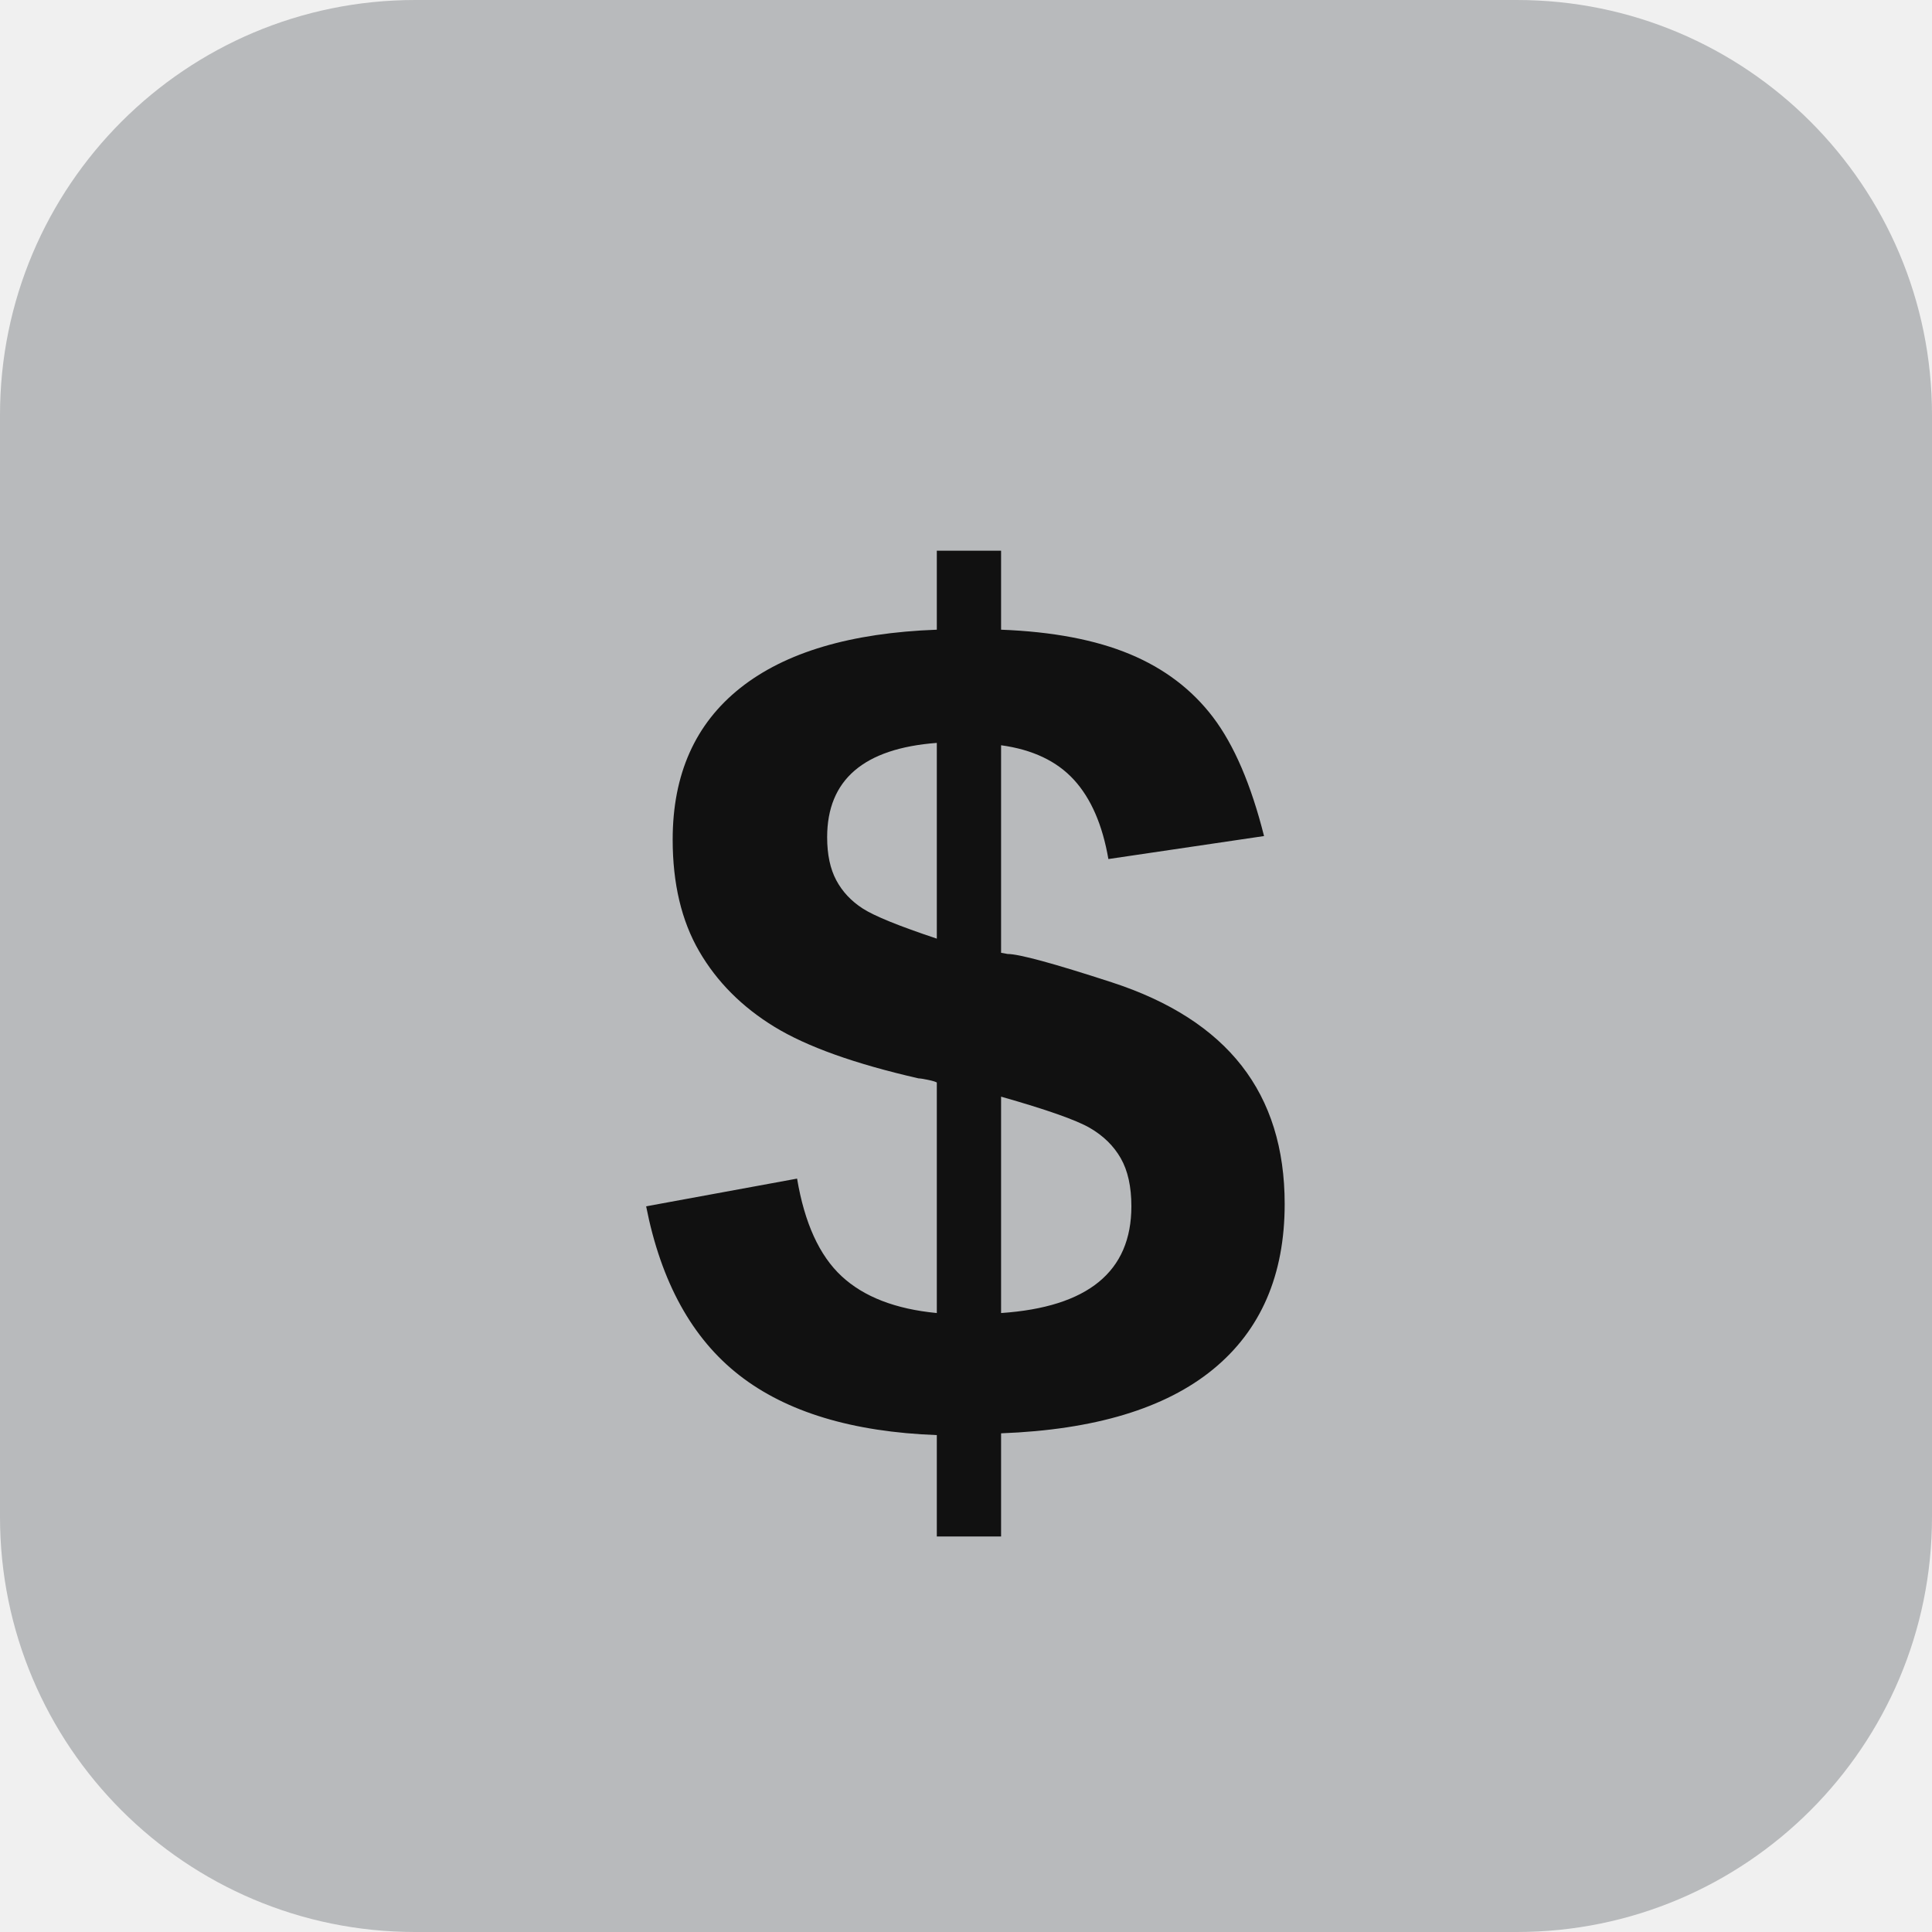
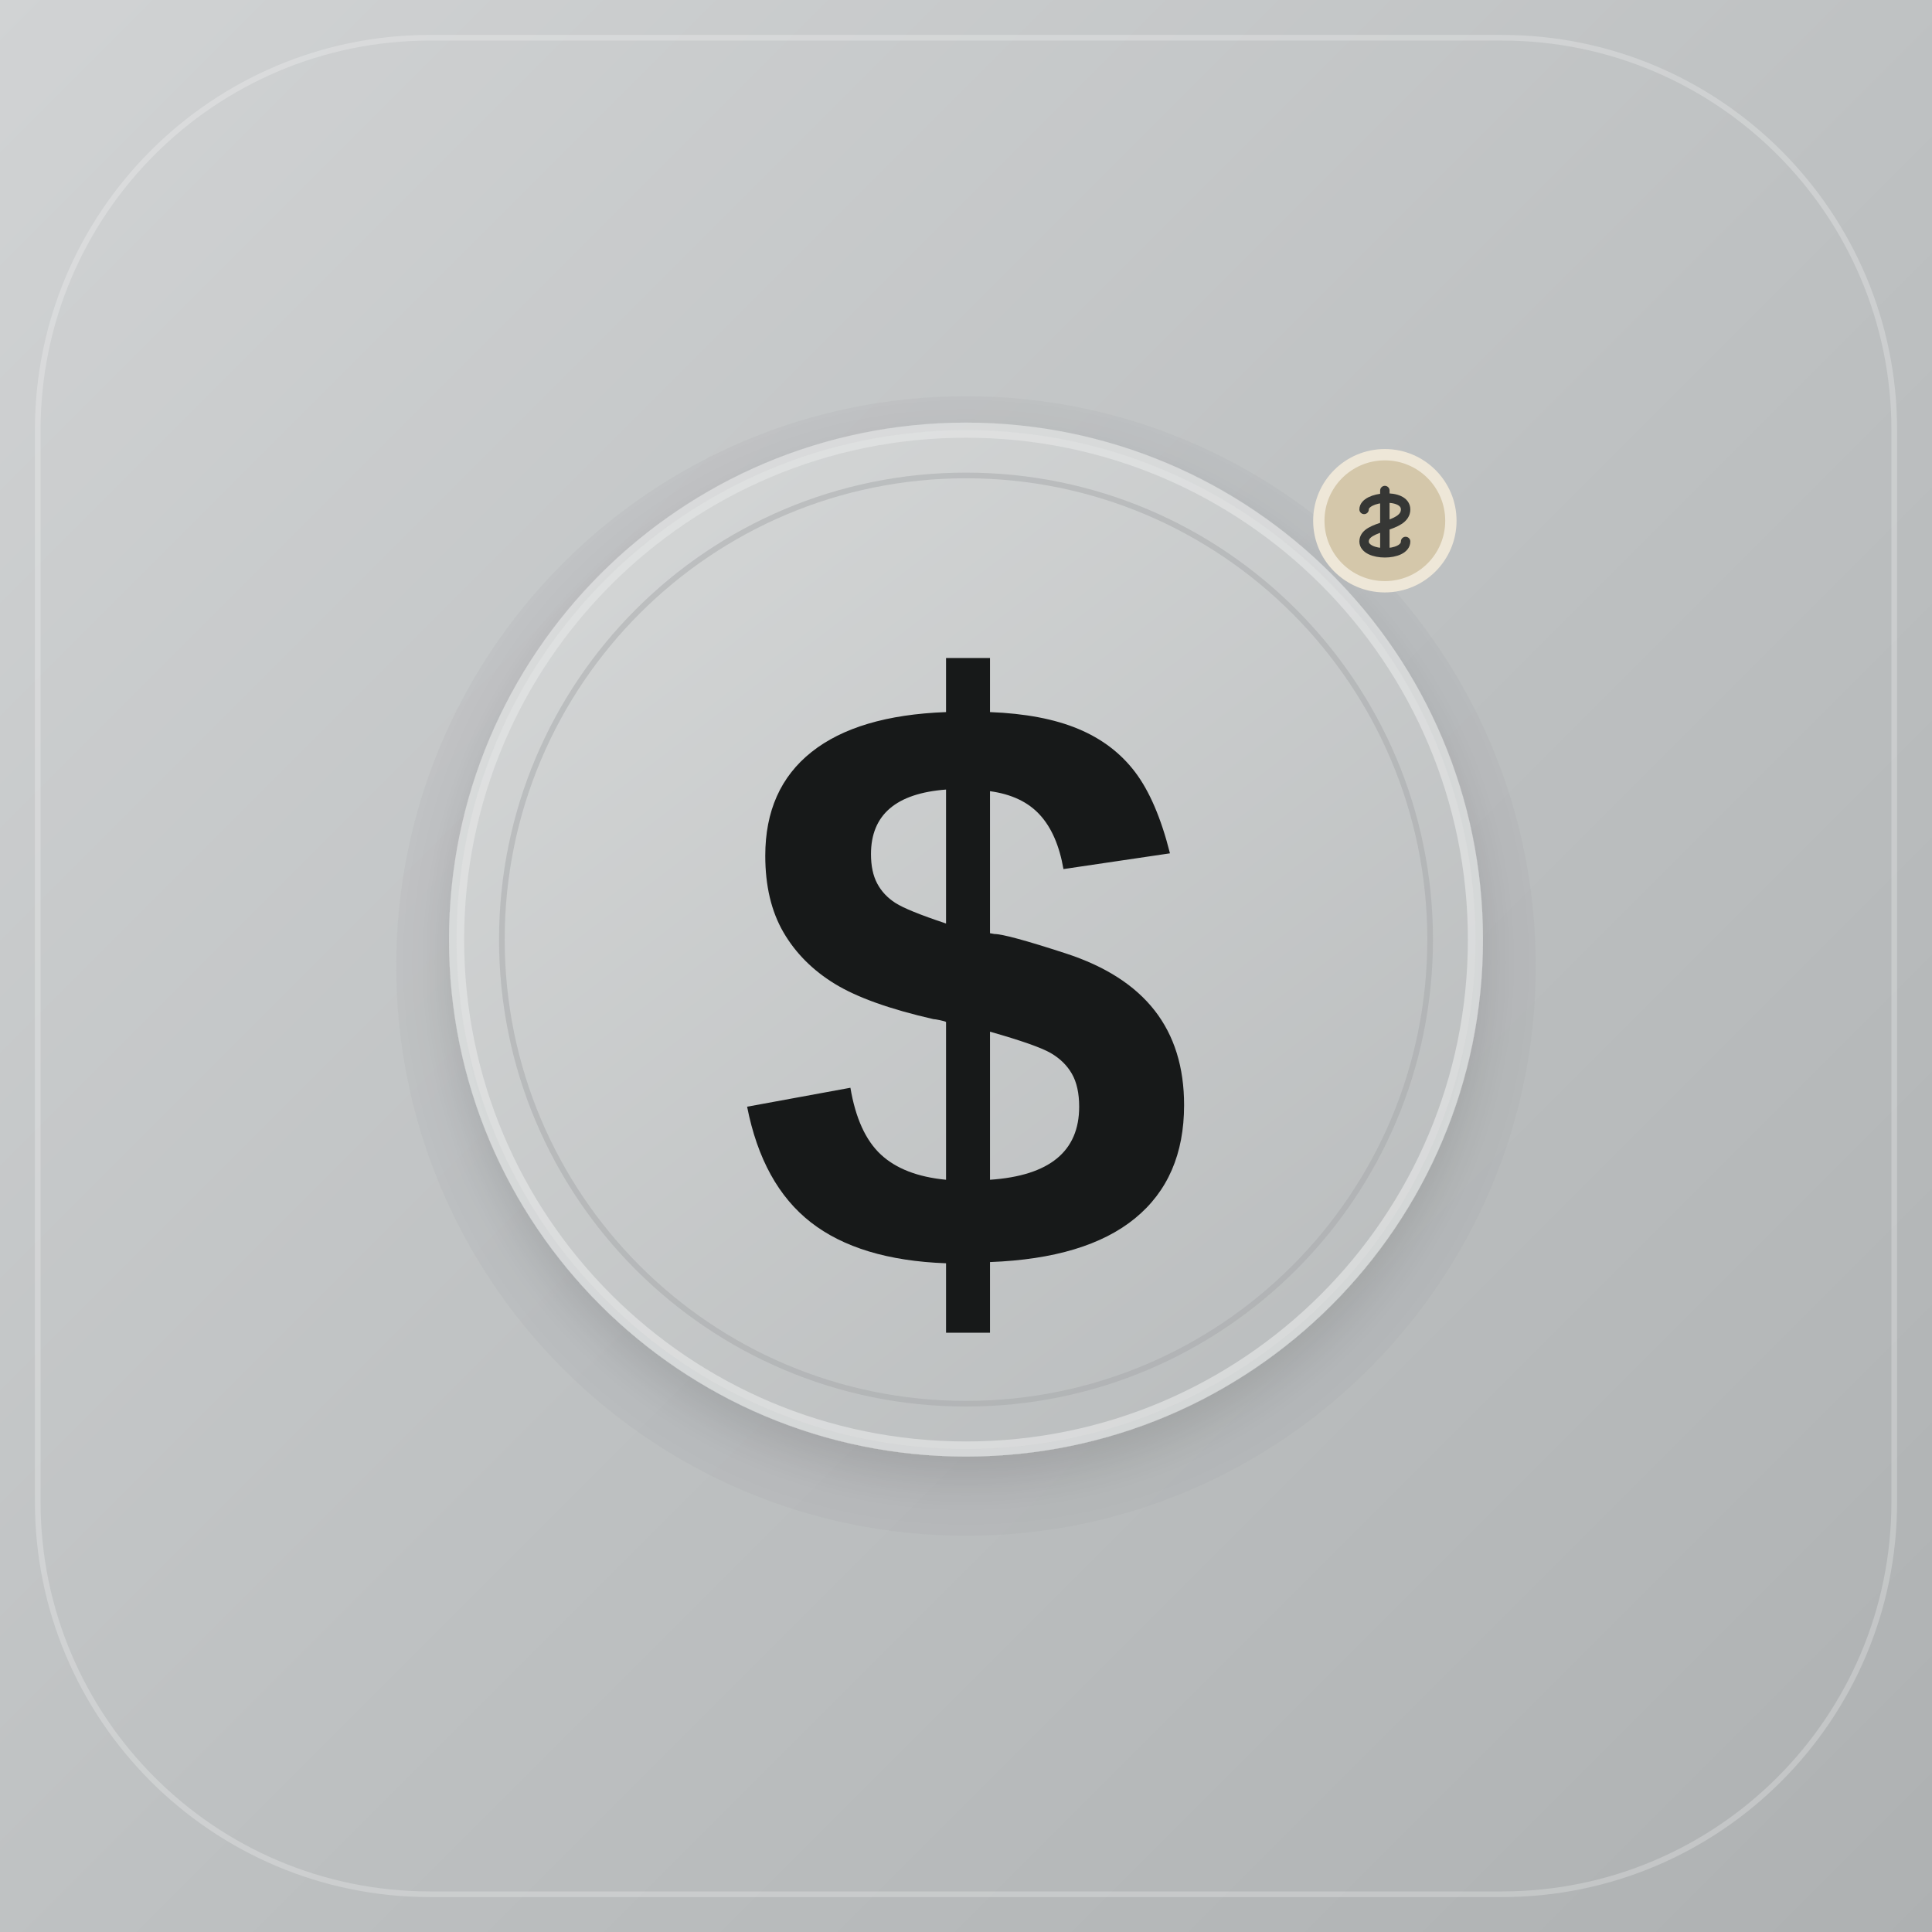
- <svg xmlns="http://www.w3.org/2000/svg" width="1024" height="1024" viewBox="0 0 1024 1024">
-   <rect width="1024" height="1024" rx="220" fill="#B8BABC" />
-   <text x="512" y="545" fill="#111111" font-family="Arial, Helvetica, sans-serif" font-size="640" font-weight="700" text-anchor="middle" dominant-baseline="central">$</text>
+ <svg xmlns="http://www.w3.org/2000/svg" width="1024" height="1024" viewBox="0 0 1024 1024" role="img" aria-labelledby="title">
+   <defs>
+     <linearGradient id="background" x1="0" y1="0" x2="1" y2="1">
+       <stop offset="0" stop-color="#d1d3d4" />
+       <stop offset=".52" stop-color="#bec1c2" />
+       <stop offset="1" stop-color="#aeb1b2" />
+     </linearGradient>
+     <linearGradient id="coin" x1=".12" y1="0" x2=".88" y2="1">
+       <stop offset="0" stop-color="#d5d7d7" />
+       <stop offset="1" stop-color="#b9bcbd" />
+     </linearGradient>
+     <filter id="shadow" x="-25%" y="-25%" width="150%" height="150%">
+       <feGaussianBlur in="SourceAlpha" stdDeviation="13" />
+       <feOffset dy="12" />
+       <feComponentTransfer>
+         <feFuncA type="linear" slope=".12" />
+       </feComponentTransfer>
+       <feMerge>
+         <feMergeNode />
+         <feMergeNode in="SourceGraphic" />
+       </feMerge>
+     </filter>
+   </defs>
+   <rect width="1024" height="1024" fill="url(#background)" />
+   <rect x="20" y="20" width="984" height="984" rx="208" fill="none" stroke="#ffffff" stroke-opacity=".24" stroke-width="3" />
+   <circle cx="512" cy="512" r="302" fill="#8f9394" opacity=".1" />
+   <circle cx="512" cy="498" r="270" fill="url(#coin)" stroke="#e3e5e5" stroke-opacity=".72" stroke-width="8" filter="url(#shadow)" />
+   <circle cx="512" cy="498" r="246" fill="none" stroke="#a5a8a9" stroke-opacity=".48" stroke-width="3" />
+   <text x="512" y="522" text-anchor="middle" dominant-baseline="central" fill="#171919" font-family="Arial, Helvetica Neue, sans-serif" font-size="438" font-weight="700" letter-spacing="-19">$</text>
+   <path d="M769 276a35 35 0 1 1-70 0 35 35 0 0 1 70 0Z" fill="#d4c7aa" stroke="#eee7d8" stroke-width="6" />
+   <path d="M734 260v32m-11-22c0-7 22-9 22 0 0 10-22 8-22 17 0 8 22 8 22 0" fill="none" stroke="#363735" stroke-linecap="round" stroke-width="5" />
</svg>
